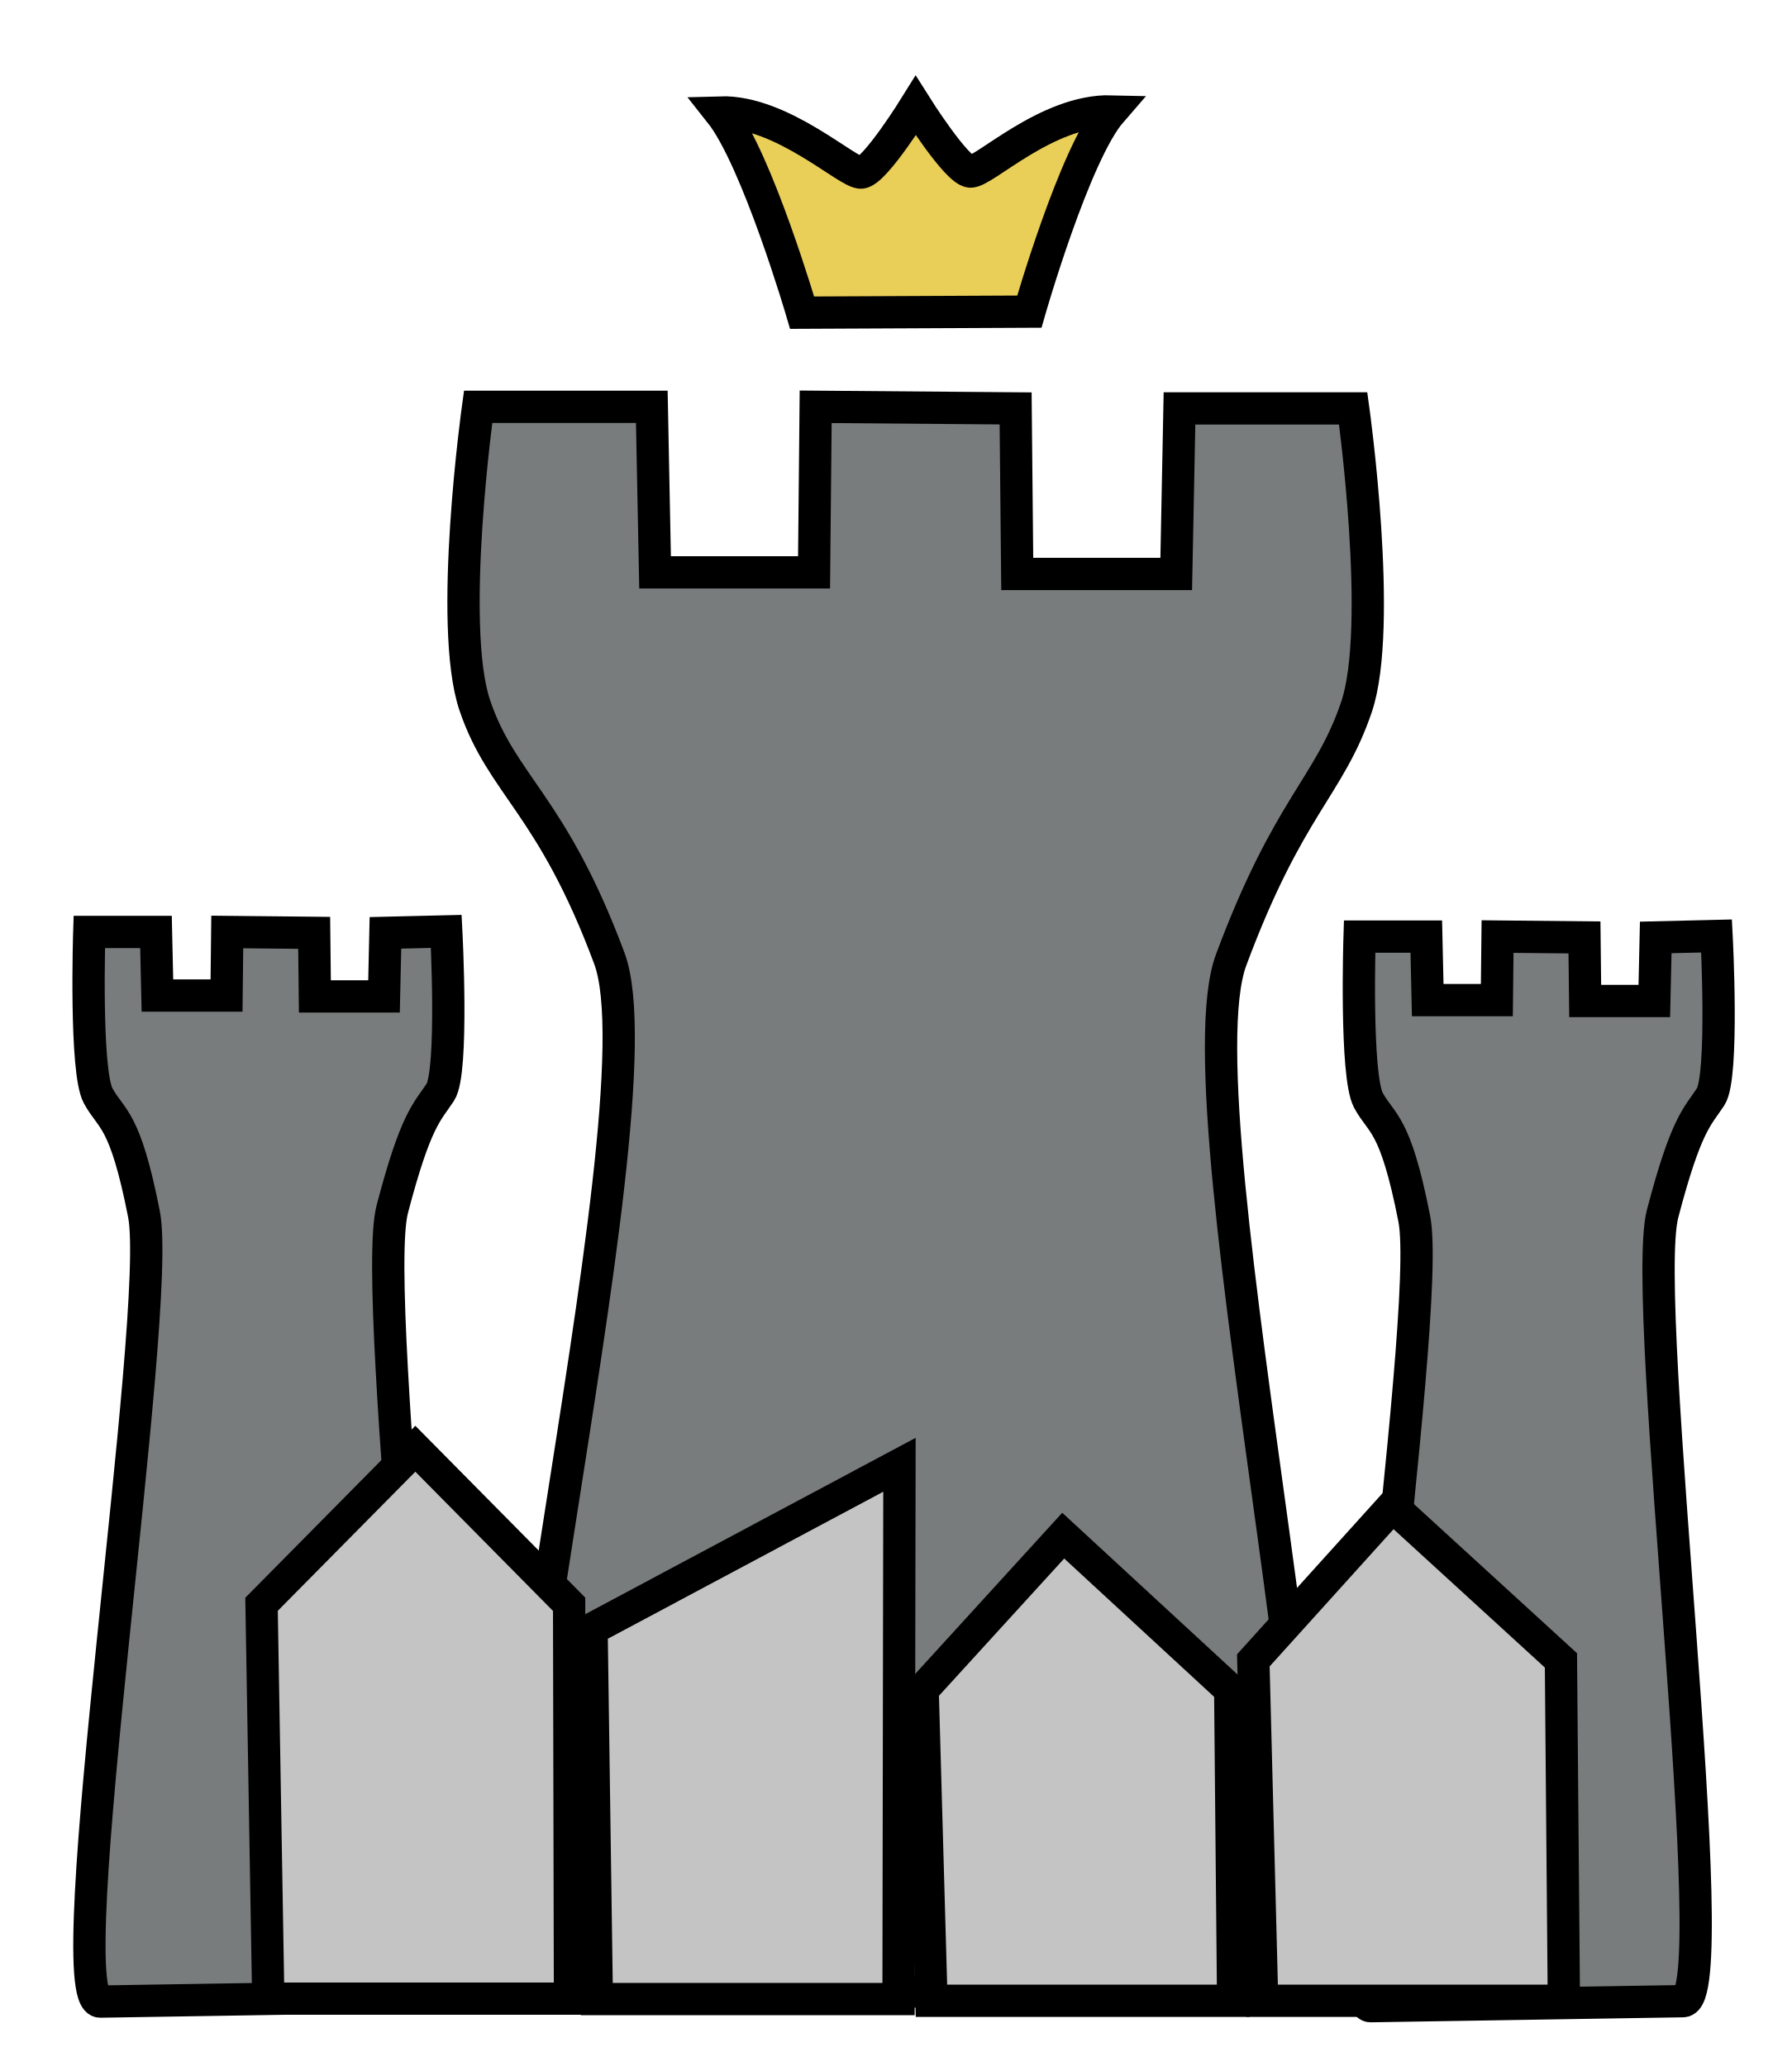
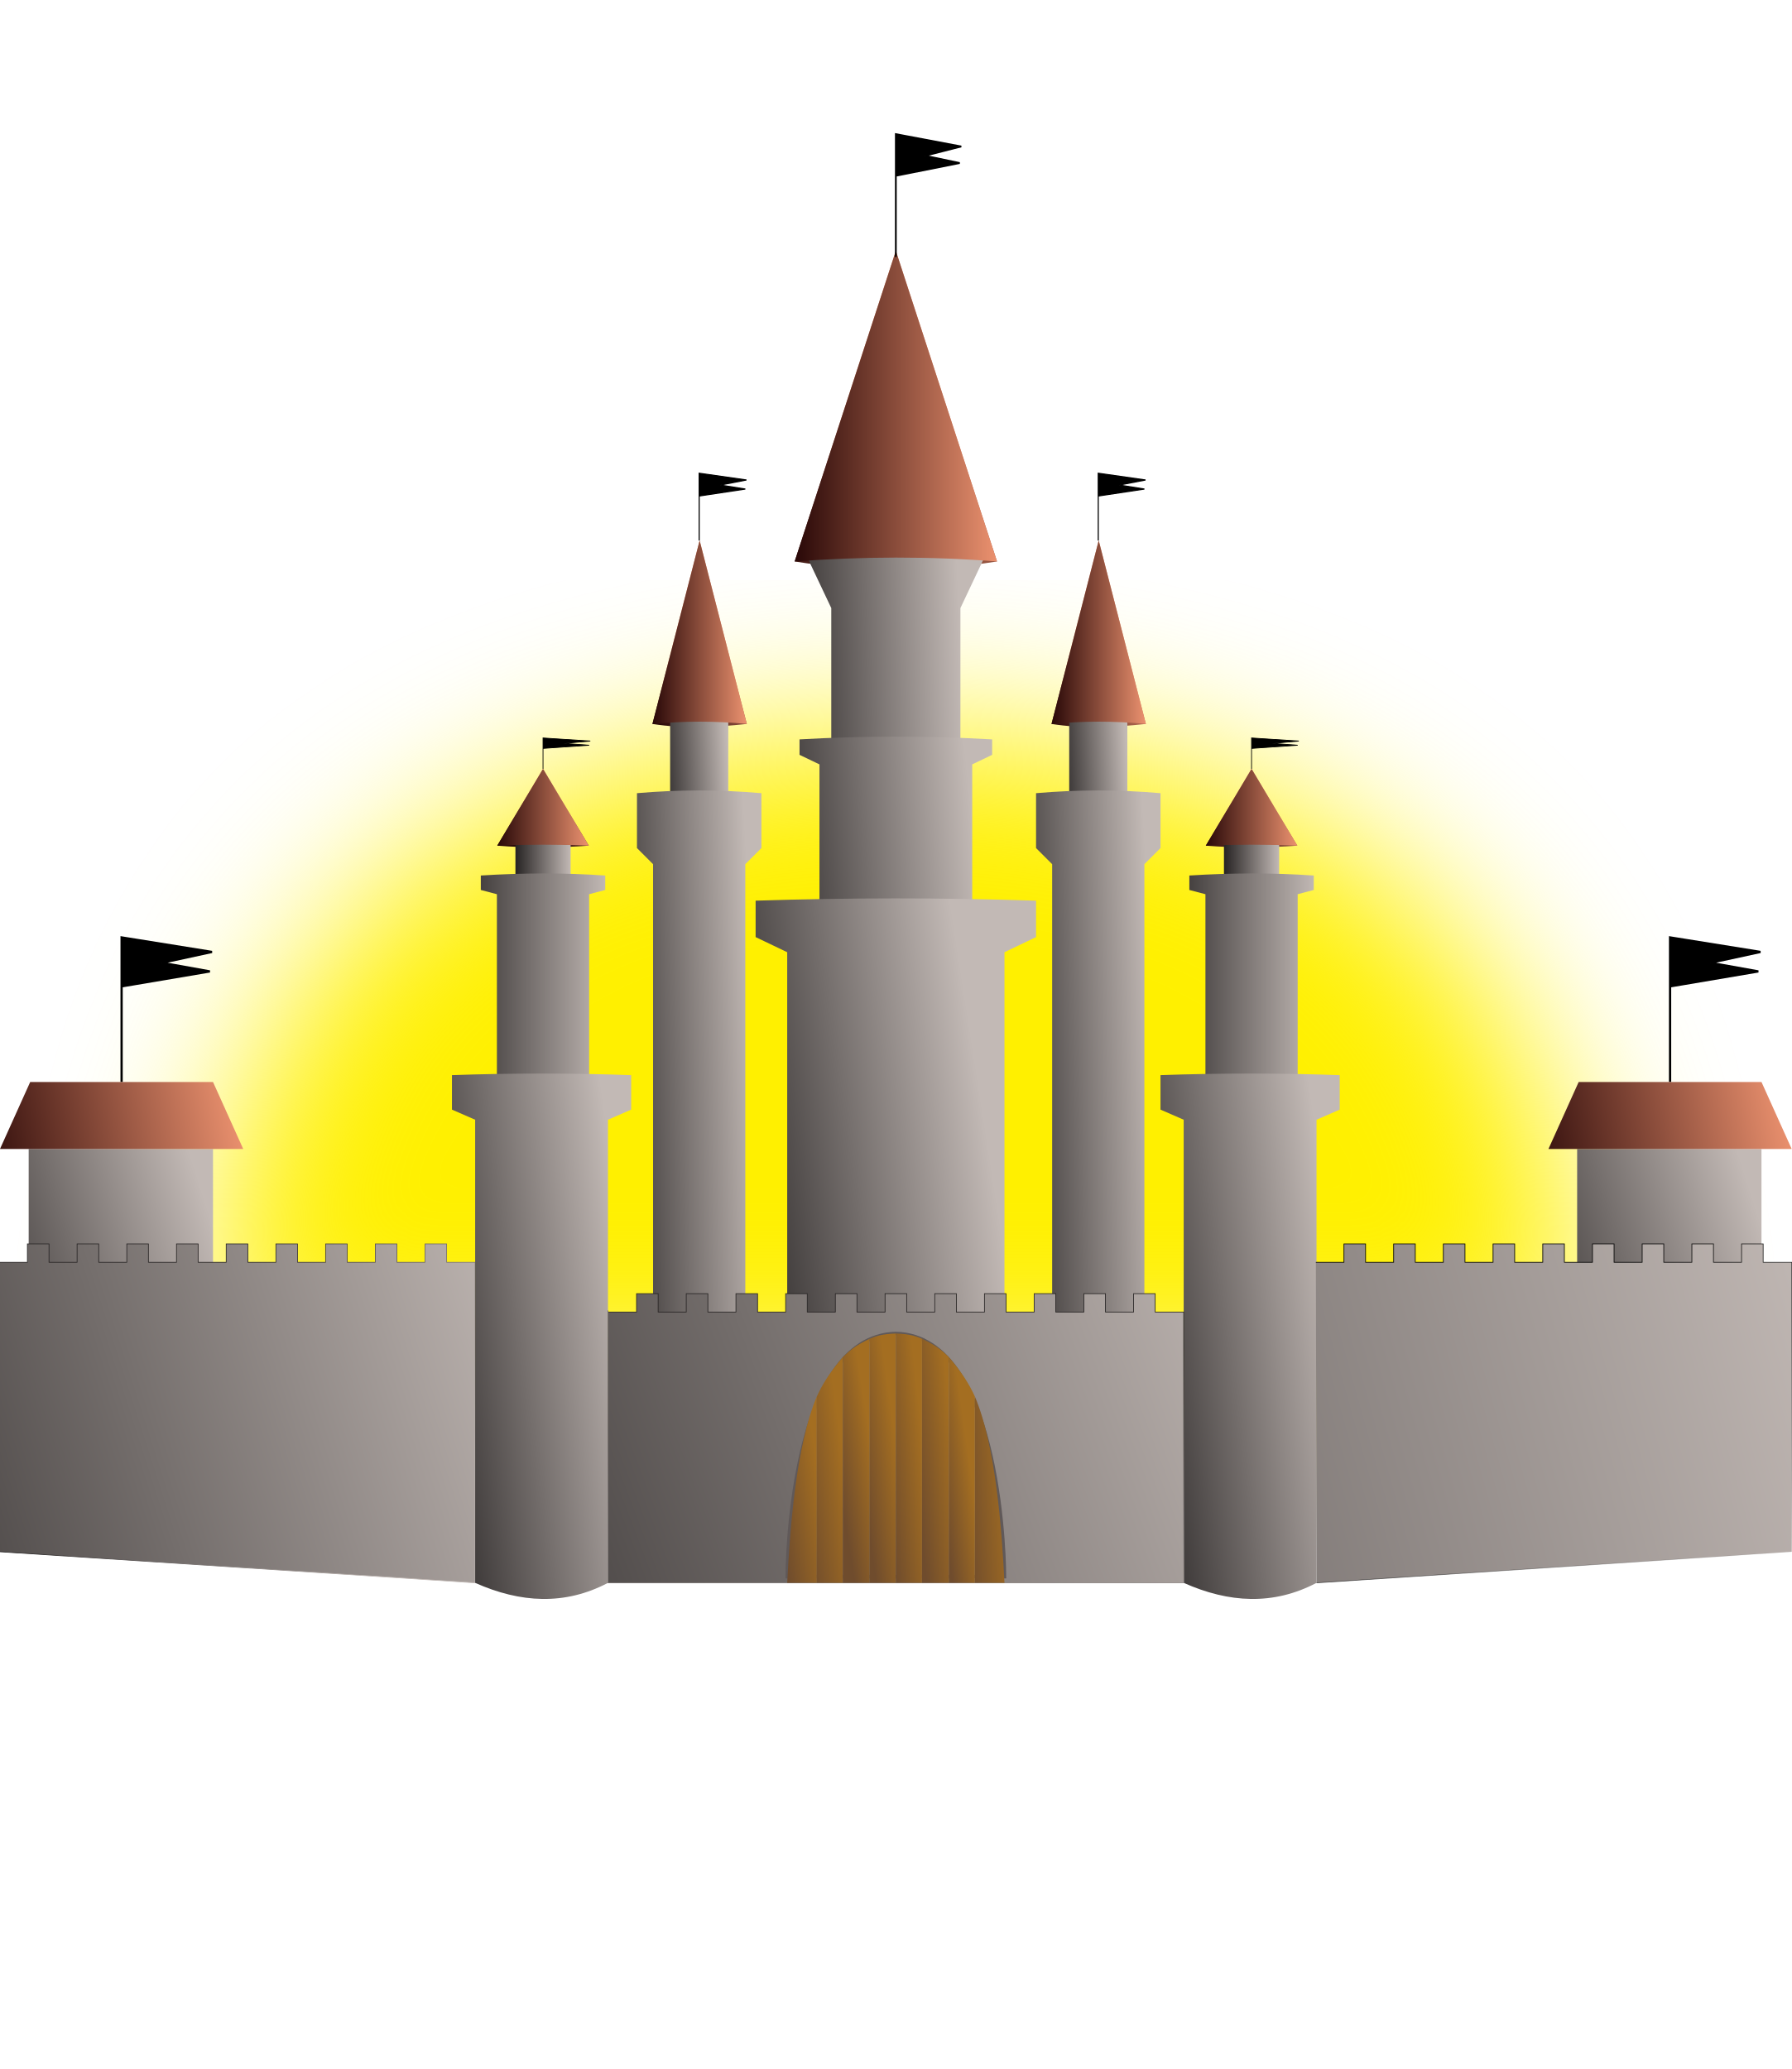
- <svg xmlns="http://www.w3.org/2000/svg" version="1.1" width="55.5" height="64" id="svg2985">
-   <defs id="defs2987" />
-   <g id="layer1" transform="translate(-3.79661,-0.5423729)">
-     <path d="m 55.92,62.534 c 1.379,0.006 -1.359,-21.616 -0.63,-24.396 0.728,-2.78 1.075,-2.994 1.487,-3.619 0.413,-0.625 0.184,-4.982 0.184,-4.982 l -1.884,0.045 -0.044,1.969 -2.141,0 -0.022,-1.969 -2.692,-0.027 -0.022,1.969 -2.141,0 -0.044,-1.969 -2.066,0 c 0,0 -0.138,4.311 0.274,5.073 0.413,0.762 0.828,0.657 1.419,3.665 0.592,3.007 -2.73,24.402 -1.351,24.396 z" id="path2999-5-3" style="fill:#797c7c;fill-opacity:1;stroke:#000000;stroke-width:1;stroke-linecap:butt;stroke-linejoin:miter;stroke-miterlimit:4;stroke-opacity:1;stroke-dasharray:none" />
-     <path d="m 16.577,62.392 c 1.379,0.006 -1.359,-21.616 -0.63,-24.396 0.728,-2.78 1.075,-2.994 1.487,-3.619 0.413,-0.625 0.184,-4.982 0.184,-4.982 l -1.884,0.045 -0.044,1.969 -2.141,0 -0.022,-1.969 -2.692,-0.027 -0.022,1.969 -2.141,0 -0.044,-1.969 -2.066,0 c 0,0 -0.138,4.311 0.274,5.073 0.413,0.762 0.828,0.657 1.419,3.665 0.592,3.007 -2.73,24.402 -1.351,24.396 z" id="path2999-5" style="fill:#797c7c;fill-opacity:1;stroke:#000000;stroke-width:1;stroke-linecap:butt;stroke-linejoin:miter;stroke-miterlimit:4;stroke-opacity:1;stroke-dasharray:none" />
-     <path d="m 43.503,62.26 c 3.172,0.011 -3.356,-27.202 -1.576,-31.983 1.78,-4.782 3.036,-5.342 3.881,-7.831 0.845,-2.489 -0.101,-9.252 -0.101,-9.252 l -5.38,0 -0.101,5.129 -4.924,0 -0.05,-5.129 -6.193,-0.05 -0.05,5.129 -4.924,0 -0.101,-5.129 -5.38,0 c 0,0 -0.945,6.763 -0.101,9.252 0.845,2.489 2.385,3.05 4.165,7.831 1.78,4.782 -5.316,31.994 -2.145,31.983 z" id="path2999" style="fill:#797c7c;fill-opacity:1;stroke:#000000;stroke-width:1;stroke-linecap:butt;stroke-linejoin:miter;stroke-miterlimit:4;stroke-opacity:1;stroke-dasharray:none" />
-     <path d="m 42.887,62.522 -0.273,-10.545 4.309,-4.773 5.218,4.773 0.091,10.545 z" id="path3020" style="fill:#c4c4c4;fill-opacity:1;stroke:#000000;stroke-width:1px;stroke-linecap:butt;stroke-linejoin:miter;stroke-opacity:1" />
-     <path d="m 12.105,62.456 -0.208,-12.217 4.763,-4.818 4.763,4.818 0.027,12.217 z" id="path3020-3" style="fill:#c4c4c4;fill-opacity:1;stroke:#000000;stroke-width:1px;stroke-linecap:butt;stroke-linejoin:miter;stroke-opacity:1" />
-     <path d="m 32.645,62.522 -0.273,-9.636 4.354,-4.773 5.172,4.773 0.091,9.636 z" id="path3020-6" style="fill:#c4c4c4;fill-opacity:1;stroke:#000000;stroke-width:1px;stroke-linecap:butt;stroke-linejoin:miter;stroke-opacity:1" />
-     <path d="m 22.281,62.469 -0.163,-11.46 9.536,-5.091 -0.009,5.091 -0.019,11.46 z" id="path3020-7" style="fill:#c4c4c4;fill-opacity:1;stroke:#000000;stroke-width:1px;stroke-linecap:butt;stroke-linejoin:miter;stroke-opacity:1" />
-     <path d="m 35.677,10.196 c 0,0 1.399,-4.892 2.539,-6.203 -1.996,-0.051 -3.964,1.905 -4.371,1.864 -0.429,-0.043 -1.687,-2.041 -1.687,-2.041 0,0 -1.258,2.03 -1.687,2.073 -0.407,0.041 -2.448,-1.922 -4.371,-1.864 1.149,1.447 2.539,6.203 2.539,6.203 z" id="path3900" style="fill:#e9ce57;fill-opacity:1;stroke:#000000;stroke-width:1px;stroke-linecap:butt;stroke-linejoin:miter;stroke-opacity:1" />
+ <svg xmlns="http://www.w3.org/2000/svg" xmlns:xlink="http://www.w3.org/1999/xlink" width="143.933mm" height="166.229mm" viewBox="0 0 510 589" id="svg2" version="1.1">
+   <defs id="defs4">
+     <linearGradient id="linearGradient4622">
+       <stop style="stop-color:#000000;stop-opacity:1;" offset="0" id="stop4624" />
+       <stop style="stop-color:#000000;stop-opacity:0;" offset="1" id="stop4626" />
+     </linearGradient>
+     <linearGradient id="linearGradient4359">
+       <stop style="stop-color:#262323;stop-opacity:1" offset="0" id="stop4361" />
+       <stop style="stop-color:#c2b9b5;stop-opacity:1" offset="1" id="stop4363" />
+     </linearGradient>
+     <linearGradient id="linearGradient4333">
+       <stop style="stop-color:#260606;stop-opacity:1" offset="0" id="stop4335" />
+       <stop style="stop-color:#ee9370;stop-opacity:1" offset="1" id="stop4337" />
+     </linearGradient>
+     <linearGradient xlink:href="#linearGradient4333" id="linearGradient4339" x1="230.462" y1="114.913" x2="279.524" y2="114.913" gradientUnits="userSpaceOnUse" gradientTransform="matrix(1.206086,0,0,1,-52.5503,-2e-6)" />
+     <linearGradient xlink:href="#linearGradient4359" id="linearGradient4347" x1="226.58" y1="193.632" x2="270.732" y2="191.797" gradientUnits="userSpaceOnUse" gradientTransform="matrix(1.206086,0,0,1,-52.5503,-2e-6)" />
+     <linearGradient xlink:href="#linearGradient4359" id="linearGradient4349" x1="221.9" y1="243.262" x2="273.518" y2="238.774" gradientUnits="userSpaceOnUse" gradientTransform="matrix(1.206086,0,0,1,-52.5503,-2e-6)" />
+     <linearGradient xlink:href="#linearGradient4359" id="linearGradient4351" x1="216.318" y1="364.686" x2="280.681" y2="356.412" gradientUnits="userSpaceOnUse" gradientTransform="matrix(1.206086,0,0,1,-52.5503,-2e-6)" />
+     <linearGradient xlink:href="#linearGradient4359" id="linearGradient4443" x1="276.264" y1="336.221" x2="322.398" y2="333.776" gradientUnits="userSpaceOnUse" gradientTransform="translate(8.427043,-3.489868e-6)" />
+     <linearGradient xlink:href="#linearGradient4359" id="linearGradient4451" x1="292.245" y1="217.047" x2="312.462" y2="215.824" gradientUnits="userSpaceOnUse" gradientTransform="translate(8.427043,-3.489868e-6)" />
+     <linearGradient xlink:href="#linearGradient4359" id="linearGradient4551" x1="295.913" y1="215.824" x2="312.462" y2="215.824" gradientUnits="userSpaceOnUse" gradientTransform="translate(1.771653,0)" />
+     <linearGradient xlink:href="#linearGradient4359" id="linearGradient4443-4" x1="275.788" y1="336.695" x2="322.398" y2="333.776" gradientUnits="userSpaceOnUse" gradientTransform="matrix(1.440151,0,0,0.6283158,-82.24521,164.1915)" />
+     <linearGradient xlink:href="#linearGradient4359" id="linearGradient4443-44" x1="277.418" y1="333.776" x2="322.398" y2="333.776" gradientUnits="userSpaceOnUse" gradientTransform="matrix(1,0,0,0.2631317,52.05707,189.8275)" />
+     <linearGradient xlink:href="#linearGradient4359" id="linearGradient4451-9" x1="295.913" y1="215.824" x2="312.462" y2="215.824" gradientUnits="userSpaceOnUse" gradientTransform="matrix(0.949313,0,0,0.4262347,67.47542,152.9986)" />
+     <linearGradient xlink:href="#linearGradient4359" id="linearGradient4768" x1="285.977" y1="333.776" x2="322.398" y2="333.776" gradientUnits="userSpaceOnUse" gradientTransform="matrix(1,0,0,0.2631317,47.47363,189.8275)" />
+     <linearGradient xlink:href="#linearGradient4359" id="linearGradient4770" x1="295.913" y1="215.824" x2="312.462" y2="215.824" gradientUnits="userSpaceOnUse" gradientTransform="matrix(0.949313,0,0,0.4123372,62.89198,156.1367)" />
+     <linearGradient gradientTransform="translate(0,-2.4907713e-6)" xlink:href="#linearGradient4359" id="linearGradient4941" x1="90.99" y1="469.183" x2="362.214" y2="365.99" gradientUnits="userSpaceOnUse" />
+     <linearGradient gradientTransform="translate(0,-2.4907713e-6)" xlink:href="#linearGradient4992" id="linearGradient5020" x1="220.055" y1="421.767" x2="233" y2="419.804" gradientUnits="userSpaceOnUse" />
+     <linearGradient id="linearGradient4992">
+       <stop id="stop4994" offset="0" style="stop-color:#6f4c2d;stop-opacity:1" />
+       <stop id="stop4996" offset="1" style="stop-color:#a46e21;stop-opacity:1" />
+     </linearGradient>
+     <linearGradient gradientTransform="translate(0,-2.4907713e-6)" xlink:href="#linearGradient4992" id="linearGradient5012" x1="225.957" y1="415.999" x2="239.915" y2="414.036" gradientUnits="userSpaceOnUse" />
+     <linearGradient gradientTransform="translate(0,-2.4907713e-6)" xlink:href="#linearGradient4992" id="linearGradient5004" x1="237.234" y1="413.033" x2="248.049" y2="411.288" gradientUnits="userSpaceOnUse" />
+     <linearGradient gradientTransform="translate(0,-2.4907713e-6)" xlink:href="#linearGradient4992" id="linearGradient4990" x1="244.059" y1="412.211" x2="254.993" y2="410.685" gradientUnits="userSpaceOnUse" />
+     <linearGradient gradientTransform="matrix(-1,0,0,1,509.9853,-2.4907713e-6)" xlink:href="#linearGradient4992" id="linearGradient5020-7" x1="236.413" y1="420.241" x2="222.749" y2="419.15" gradientUnits="userSpaceOnUse" />
+     <linearGradient gradientTransform="matrix(-1,0,0,1,509.9853,-2.4907713e-6)" xlink:href="#linearGradient4992" id="linearGradient5012-9" x1="242.751" y1="422.324" x2="233.372" y2="421.015" gradientUnits="userSpaceOnUse" />
+     <linearGradient gradientTransform="matrix(-1,0,0,1,509.9853,-2.4907713e-6)" xlink:href="#linearGradient4992" id="linearGradient5004-5" x1="251.193" y1="405.181" x2="239.325" y2="403.872" gradientUnits="userSpaceOnUse" />
+     <linearGradient gradientTransform="matrix(-1,0,0,1,509.9853,-2.4907713e-6)" xlink:href="#linearGradient4992" id="linearGradient4990-2" x1="259.137" y1="411.557" x2="247.331" y2="410.28" gradientUnits="userSpaceOnUse" />
+     <linearGradient xlink:href="#linearGradient4359" id="linearGradient5251-1" x1="374.736" y1="400.415" x2="451.759" y2="375.813" gradientUnits="userSpaceOnUse" gradientTransform="translate(-382.523,-2.4907713e-6)" />
+     <linearGradient xlink:href="#linearGradient4333" id="linearGradient5243-2" x1="374.736" y1="333.549" x2="451.759" y2="317.557" gradientUnits="userSpaceOnUse" gradientTransform="translate(-382.523,-2.4907713e-6)" />
+     <linearGradient gradientTransform="translate(-201.6775,-1.2490771e-5)" xlink:href="#linearGradient4359" id="linearGradient4941-8" x1="130.731" y1="458.283" x2="360.913" y2="384.411" gradientUnits="userSpaceOnUse" />
+     <linearGradient gradientTransform="translate(-201.6775,-1.2490771e-5)" xlink:href="#linearGradient4359" id="linearGradient4949-1" x1="294.314" y1="331.268" x2="360.913" y2="384.411" gradientUnits="userSpaceOnUse" />
+     <linearGradient xlink:href="#linearGradient4359" id="linearGradient5251" x1="374.736" y1="400.415" x2="451.759" y2="375.813" gradientUnits="userSpaceOnUse" gradientTransform="translate(58.23401,-2.4907713e-6)" />
+     <linearGradient xlink:href="#linearGradient4333" id="linearGradient5243" x1="374.736" y1="333.549" x2="451.759" y2="317.557" gradientUnits="userSpaceOnUse" gradientTransform="translate(58.23401,-2.4907713e-6)" />
+     <linearGradient gradientTransform="translate(173.0657,-1.2490771e-5)" xlink:href="#linearGradient4359" id="linearGradient4941-8-1" x1="-52.028" y1="499.663" x2="354.879" y2="386.135" gradientUnits="userSpaceOnUse" />
+     <linearGradient xlink:href="#linearGradient4333" id="linearGradient4339-5" x1="230.462" y1="114.913" x2="279.524" y2="114.913" gradientUnits="userSpaceOnUse" gradientTransform="matrix(0.562427,0,0,0.5905707,169.3203,111.6998)" />
+     <linearGradient xlink:href="#linearGradient4333" id="linearGradient4339-4" x1="230.462" y1="114.913" x2="279.524" y2="114.913" gradientUnits="userSpaceOnUse" gradientTransform="matrix(0.5456395,0,0,0.2472744,217.1107,201.2178)" />
+     <linearGradient xlink:href="#linearGradient4333" id="linearGradient4339-5-9" x1="237.199" y1="165.814" x2="258.525" y2="133.523" gradientUnits="userSpaceOnUse" gradientTransform="matrix(0.562427,0,0,0.5905707,169.3203,111.6998)" />
+     <linearGradient xlink:href="#linearGradient4333" id="linearGradient4339-9" x1="236.776" y1="173.629" x2="269.223" y2="124.106" gradientUnits="userSpaceOnUse" gradientTransform="matrix(1.206086,0,0,1,-52.5503,-2e-6)" />
+     <linearGradient xlink:href="#linearGradient4333" id="linearGradient4339-4-6" x1="240.596" y1="171.581" x2="271.939" y2="123.393" gradientUnits="userSpaceOnUse" gradientTransform="matrix(0.5456395,0,0,0.2472744,217.1107,201.2178)" />
+     <linearGradient xlink:href="#linearGradient4333" id="linearGradient4339-5-2" x1="230.462" y1="114.913" x2="279.524" y2="114.913" gradientUnits="userSpaceOnUse" gradientTransform="matrix(0.562427,0,0,0.5905707,55.72655,111.6998)" />
+     <linearGradient xlink:href="#linearGradient4359" id="linearGradient4443-9" x1="276.264" y1="336.221" x2="322.398" y2="333.776" gradientUnits="userSpaceOnUse" gradientTransform="translate(-105.1667,-9.9999997e-7)" />
+     <linearGradient xlink:href="#linearGradient4359" id="linearGradient4451-8" x1="292.245" y1="217.047" x2="312.462" y2="215.824" gradientUnits="userSpaceOnUse" gradientTransform="translate(-105.1667,-9.9999997e-7)" />
+     <linearGradient xlink:href="#linearGradient4333" id="linearGradient4339-5-9-5" x1="242.448" y1="164.497" x2="256.312" y2="130.888" gradientUnits="userSpaceOnUse" gradientTransform="matrix(0.562427,0,0,0.5905707,55.72655,111.6998)" />
+     <linearGradient xlink:href="#linearGradient4333" id="linearGradient4339-4-2" x1="230.462" y1="114.913" x2="279.524" y2="114.913" gradientUnits="userSpaceOnUse" gradientTransform="matrix(0.5456395,0,0,0.2472744,15.43322,201.2178)" />
+     <linearGradient xlink:href="#linearGradient4359" id="linearGradient4443-4-0" x1="275.788" y1="336.695" x2="322.398" y2="333.776" gradientUnits="userSpaceOnUse" gradientTransform="matrix(1.440151,0,0,0.6283158,-283.9227,164.1915)" />
+     <linearGradient xlink:href="#linearGradient4359" id="linearGradient4443-44-8" x1="277.418" y1="333.776" x2="322.398" y2="333.776" gradientUnits="userSpaceOnUse" gradientTransform="matrix(1,0,0,0.2631317,-149.6205,189.8275)" />
+     <linearGradient xlink:href="#linearGradient4359" id="linearGradient4451-9-8" x1="295.913" y1="215.824" x2="312.462" y2="215.824" gradientUnits="userSpaceOnUse" gradientTransform="matrix(0.949313,0,0,0.4262347,-134.2021,152.9986)" />
+     <linearGradient xlink:href="#linearGradient4333" id="linearGradient4339-4-6-6" x1="254.848" y1="160.869" x2="279.524" y2="114.913" gradientUnits="userSpaceOnUse" gradientTransform="matrix(0.5456395,0,0,0.2472744,15.43322,201.2178)" />
+     <linearGradient xlink:href="#linearGradient4359" id="linearGradient4620" x1="299.488" y1="388.816" x2="312.232" y2="483.411" gradientUnits="userSpaceOnUse" />
+     <linearGradient xlink:href="#linearGradient4622" id="linearGradient4628" x1="419.792" y1="382.182" x2="466.583" y2="467.166" gradientUnits="userSpaceOnUse" />
+     <filter style="color-interpolation-filters:sRGB" id="filter4469" x="-0.144" width="1.287" y="-0.241" height="1.483">
+       <feGaussianBlur stdDeviation="23.339" id="feGaussianBlur4471" />
+     </filter>
+   </defs>
+   <g id="layer1" transform="translate(-85.00733,-240.8622)" style="display:none">
+     <path style="fill:none;fill-opacity:1;stroke:#000000;stroke-width:8.15;stroke-linecap:round;stroke-linejoin:miter;stroke-miterlimit:4;stroke-dasharray:none;stroke-opacity:1" id="path4136" d="m 1243.499,1057.008 -903.517,521.646 -903.517,-521.646 0,-1043.292 903.517,-521.646 903.517,521.646 z" transform="matrix(0.2822303,0,0,0.2822795,244.0469,384.2404)" />
+   </g>
+   <g id="layer2" style="display:inline">
+     <path style="fill:#fff000;fill-opacity:1;fill-rule:evenodd;stroke:none;stroke-width:1px;stroke-linecap:butt;stroke-linejoin:miter;stroke-opacity:1;filter:url(#filter4469)" d="m 60.631,393.915 c 0,0 -26.017,-184.316 194.362,-184.316 220.378,0 193.928,184.316 193.928,184.316 z" id="path4459" />
+     <path style="display:inline;fill:url(#linearGradient4339-4-6);fill-opacity:1;fill-rule:evenodd;stroke:none;stroke-width:1px;stroke-linecap:butt;stroke-linejoin:miter;stroke-opacity:1" d="m 369.274,240.74 c -8.686,0.646 -17.372,0.69 -26.058,0 l 13.029,-21.865 z" id="path4214-0-1-6" />
+     <path style="display:inline;fill:url(#linearGradient4339-9);fill-opacity:1;fill-rule:evenodd;stroke:none;stroke-width:1px;stroke-linecap:butt;stroke-linejoin:miter;stroke-opacity:1" d="m 283.792,159.833 c -19.619,3.137 -38.803,3.012 -57.598,0 l 28.799,-88.422 z" id="path4214-0-5" />
+     <path style="fill:url(#linearGradient4347);fill-opacity:1;fill-rule:evenodd;stroke:none;stroke-width:1px;stroke-linecap:butt;stroke-linejoin:miter;stroke-opacity:1" d="m 229.502,158.062 7.111,15.045 0,37.381 36.76,0 0,-37.381 7.111,-15.045 c -16.994,-0.672 -33.988,-0.669 -50.982,0 z" id="path4210" />
+     <path style="fill:url(#linearGradient4339);fill-opacity:1;fill-rule:evenodd;stroke:none;stroke-width:1px;stroke-linecap:butt;stroke-linejoin:miter;stroke-opacity:1" d="m 283.792,159.833 c -19.199,-1.495 -38.399,-1.431 -57.598,0 l 28.799,-88.422 z" id="path4214-0" />
+     <path style="fill:url(#linearGradient4349);fill-opacity:1;fill-rule:evenodd;stroke:none;stroke-width:1px;stroke-linecap:butt;stroke-linejoin:miter;stroke-opacity:1" d="m 227.578,210.488 0,4.398 5.674,2.717 0,38.798 43.48,0 0,-38.798 5.674,-2.717 0,-4.398 c -18.698,-1.055 -36.96,-1.02 -54.828,0 z" id="path4202" />
+     <path style="fill:url(#linearGradient4351);fill-opacity:1;fill-rule:evenodd;stroke:none;stroke-width:0.1;stroke-linecap:butt;stroke-linejoin:miter;stroke-miterlimit:4;stroke-dasharray:none;stroke-opacity:1" d="m 215.08,256.402 0,10.368 8.99,4.305 0,170.676 30.922,0 30.922,0 0,-170.676 8.99,-4.305 0,-10.368 c -26.894,-0.879 -53.493,-0.845 -79.824,0 z" id="path4190" />
+     <path style="fill:#000000;fill-opacity:1;fill-rule:evenodd;stroke:#000000;stroke-width:0.5;stroke-linecap:butt;stroke-linejoin:miter;stroke-miterlimit:4;stroke-dasharray:none;stroke-opacity:1" d="m 254.993,73.182 0,-34.996 18.612,3.511 -10.312,2.633 9.873,2.084 -18.173,3.62" id="path4307" />
+     <path style="fill:#000000;fill-opacity:1;fill-rule:evenodd;stroke:#000000;stroke-width:0.314;stroke-linecap:butt;stroke-linejoin:miter;stroke-miterlimit:4;stroke-dasharray:none;stroke-opacity:1" d="m 312.606,153.873 0,-19.154 13.453,1.921 -7.454,1.441 7.137,1.141 -13.136,1.981" id="path4307-8" />
+     <path style="display:inline;fill:url(#linearGradient4339-5-9);fill-opacity:1;fill-rule:evenodd;stroke:none;stroke-width:1px;stroke-linecap:butt;stroke-linejoin:miter;stroke-opacity:1" d="m 326.165,206.093 c -8.953,0.957 -17.906,1.402 -26.859,0 l 13.43,-52.22 z" id="path4214-0-4-0" />
+     <path style="fill:url(#linearGradient4451);fill-opacity:1;fill-rule:evenodd;stroke:none;stroke-width:1px;stroke-linecap:butt;stroke-linejoin:miter;stroke-opacity:1" d="m 320.889,225.801 0,-21.726 c -5.516,0 -11.033,0 -16.549,0 l 0,21.726 z" id="path4412-5" />
+     <path style="fill:url(#linearGradient4443);fill-opacity:1;fill-rule:evenodd;stroke:none;stroke-width:1px;stroke-linecap:butt;stroke-linejoin:miter;stroke-opacity:1" d="m 325.742,441.75 0,-195.739 4.583,-4.583 0,-15.626 c -12.032,-1.049 -23.831,-1.011 -35.421,0 l 0,15.626 4.583,4.583 0,195.739 13.127,0 z" id="path4387-1" />
+     <path style="fill:#000000;fill-opacity:1;fill-rule:evenodd;stroke:#000000;stroke-width:0.213;stroke-linecap:butt;stroke-linejoin:miter;stroke-miterlimit:4;stroke-dasharray:none;stroke-opacity:1" d="m 356.245,218.876 0,-8.795 13.453,0.882 -7.454,0.662 7.137,0.524 -13.136,0.91" id="path4307-8-8" />
+     <path style="fill:url(#linearGradient4451-9);fill-opacity:1;fill-rule:evenodd;stroke:none;stroke-width:1px;stroke-linecap:butt;stroke-linejoin:miter;stroke-opacity:1" d="m 364.1,249.243 0,-8.677 c -5.336,-0.585 -10.581,-0.634 -15.711,0 l 0,8.677 z" id="path4412-5-9" />
+     <path style="fill:url(#linearGradient4443-44);fill-opacity:1;fill-rule:evenodd;stroke:none;stroke-width:1px;stroke-linecap:butt;stroke-linejoin:miter;stroke-opacity:1" d="m 369.372,306.066 0,-51.505 4.583,-1.206 0,-4.112 c -11.807,-0.813 -23.614,-0.752 -35.421,0 l 0,4.112 4.583,1.206 0,51.505 13.127,0 z" id="path4387-1-2" />
+     <path style="fill:url(#linearGradient4443-4);fill-opacity:1;fill-rule:evenodd;stroke:none;stroke-width:1px;stroke-linecap:butt;stroke-linejoin:miter;stroke-opacity:1" d="m 374.736,450.608 0,-131.844 6.601,-2.88 0,-9.818 c -16.93,-0.592 -33.934,-0.592 -51.011,0 l 0,9.818 6.601,2.88 0,131.844 c 12.876,5.737 25.515,6.468 37.81,0 z" id="path4387-1-1" />
+     <path style="fill:#000000;fill-opacity:1;fill-rule:evenodd;stroke:#000000;stroke-width:0.637;stroke-linecap:butt;stroke-linejoin:miter;stroke-miterlimit:4;stroke-dasharray:none;stroke-opacity:1" d="m 475.371,308.018 0,-41.151 25.721,4.128 -14.251,3.096 13.645,2.451 -25.115,4.257" id="path4307-8-8-7" />
+     <path style="fill:#000000;fill-opacity:1;fill-rule:evenodd;stroke:#000000;stroke-width:0.637;stroke-linecap:butt;stroke-linejoin:miter;stroke-miterlimit:4;stroke-dasharray:none;stroke-opacity:1" d="m 34.614,308.018 0,-41.151 25.721,4.128 -14.251,3.096 13.645,2.451 -25.115,4.257" id="path4307-8-8-7-1" />
+     <g id="g4511">
+       <path id="path4307-8-25" d="m 199.012,153.873 0,-19.154 13.453,1.921 -7.454,1.441 7.137,1.141 -13.136,1.981" style="display:inline;fill:#000000;fill-opacity:1;fill-rule:evenodd;stroke:#000000;stroke-width:0.314;stroke-linecap:butt;stroke-linejoin:miter;stroke-miterlimit:4;stroke-dasharray:none;stroke-opacity:1" />
+       <path id="path4214-0-4-0-4" d="m 212.571,206.093 c -8.953,0.957 -17.906,1.402 -26.859,0 l 13.43,-52.22 z" style="display:inline;fill:url(#linearGradient4339-5-9-5);fill-opacity:1;fill-rule:evenodd;stroke:none;stroke-width:1px;stroke-linecap:butt;stroke-linejoin:miter;stroke-opacity:1" />
+       <path id="path4412-5-2" d="m 207.296,225.801 0,-21.726 c -5.516,0 -11.033,0 -16.549,0 l 0,21.726 z" style="display:inline;fill:url(#linearGradient4451-8);fill-opacity:1;fill-rule:evenodd;stroke:none;stroke-width:1px;stroke-linecap:butt;stroke-linejoin:miter;stroke-opacity:1" />
+       <path id="path4387-1-9" d="m 212.148,441.75 0,-195.739 4.583,-4.583 0,-15.626 c -12.032,-1.049 -23.831,-1.011 -35.421,0 l 0,15.626 4.583,4.583 0,195.739 13.127,0 z" style="display:inline;fill:url(#linearGradient4443-9);fill-opacity:1;fill-rule:evenodd;stroke:none;stroke-width:1px;stroke-linecap:butt;stroke-linejoin:miter;stroke-opacity:1" />
+       <path id="path4214-0-4-9" d="m 212.571,206.093 c -8.953,-0.883 -17.906,-0.845 -26.859,0 l 13.43,-52.22 z" style="display:inline;fill:url(#linearGradient4339-5-2);fill-opacity:1;fill-rule:evenodd;stroke:none;stroke-width:1px;stroke-linecap:butt;stroke-linejoin:miter;stroke-opacity:1" />
+     </g>
+     <path style="display:inline;fill:url(#linearGradient4941);fill-opacity:1;fill-rule:evenodd;stroke:url(#linearGradient4620);stroke-width:0.2;stroke-linecap:butt;stroke-linejoin:miter;stroke-miterlimit:4;stroke-dasharray:none;stroke-opacity:1" d="m 173.19,373.509 7.996,0 0,-5.228 6.151,0 0,5.228 7.996,0 0,-5.228 6.151,0 0,5.228 7.996,0 0,-5.228 6.151,0 0,5.228 7.996,0 0,-5.228 6.151,0 0,5.228 7.996,0 0,-5.228 6.151,0 0,5.228 7.996,0 0,-5.228 6.151,0 0,5.228 7.996,0 0,-5.228 6.151,0 0,5.228 7.996,0 0,-5.228 6.151,0 0,5.228 7.996,0 0,-5.228 6.151,0 0,5.228 7.996,0 0,-5.228 6.151,0 0,5.228 7.996,0 0,-5.228 6.151,0 0,5.228 8.127,0 0,77.099 -163.868,0 0,-77.532" id="path4794-50" />
+     <path style="display:inline;fill:none;fill-rule:evenodd;stroke:#605959;stroke-width:1px;stroke-linecap:butt;stroke-linejoin:miter;stroke-opacity:1" d="m 285.915,448.837 c 0,0 0,-68.555 -30.922,-69.217 l 0,0 c -30.922,0.663 -30.922,69.217 -30.922,69.217 l 0,0 61.844,0 z" id="path4951-2" />
+     <path style="display:inline;fill:url(#linearGradient5020);fill-opacity:1;fill-rule:evenodd;stroke:none;stroke-width:1px;stroke-linecap:butt;stroke-linejoin:miter;stroke-opacity:1" d="m 224.07,450.608 c 0.77,-15.185 2.476,-39.021 8.43,-53.054 l 0,53.054 z" id="path4976" />
+     <path style="display:inline;fill:url(#linearGradient5012);fill-opacity:1;fill-rule:evenodd;stroke:none;stroke-width:1px;stroke-linecap:butt;stroke-linejoin:miter;stroke-opacity:1" d="m 232.5,397.554 c 1.462,-3.239 3.635,-6.834 7.416,-11.232 l 0,64.286 -7.416,0 z" id="path4978" />
+     <path style="display:inline;fill:url(#linearGradient5004);fill-opacity:1;fill-rule:evenodd;stroke:none;stroke-width:1px;stroke-linecap:butt;stroke-linejoin:miter;stroke-opacity:1" d="m 239.915,450.608 0,-64.286 c 1.706,-1.568 3.12,-3.078 7.634,-5.208 l 0,69.494 z" id="path4980" />
+     <path style="display:inline;fill:url(#linearGradient4990);fill-opacity:1;fill-rule:evenodd;stroke:none;stroke-width:1px;stroke-linecap:butt;stroke-linejoin:miter;stroke-opacity:1" d="m 247.549,450.608 0,-69.494 c 1.651,-0.706 3.504,-1.361 7.444,-1.495 l 0,70.989 z" id="path4982" />
+     <path style="display:inline;fill:url(#linearGradient5020-7);fill-opacity:1;fill-rule:evenodd;stroke:none;stroke-width:1px;stroke-linecap:butt;stroke-linejoin:miter;stroke-opacity:1" d="m 285.915,450.608 c -0.77,-15.185 -2.476,-39.021 -8.43,-53.054 l 0,53.054 z" id="path4976-8" />
+     <path style="display:inline;fill:url(#linearGradient5012-9);fill-opacity:1;fill-rule:evenodd;stroke:none;stroke-width:1px;stroke-linecap:butt;stroke-linejoin:miter;stroke-opacity:1" d="m 277.485,397.554 c -1.462,-3.239 -3.635,-6.834 -7.416,-11.232 l 0,64.286 7.416,0 z" id="path4978-5" />
+     <path style="display:inline;fill:url(#linearGradient5004-5);fill-opacity:1;fill-rule:evenodd;stroke:none;stroke-width:1px;stroke-linecap:butt;stroke-linejoin:miter;stroke-opacity:1" d="m 270.07,450.608 0,-64.286 c -1.706,-1.568 -3.12,-3.078 -7.634,-5.208 l 0,69.494 z" id="path4980-4" />
+     <path style="display:inline;fill:url(#linearGradient4990-2);fill-opacity:1;fill-rule:evenodd;stroke:none;stroke-width:1px;stroke-linecap:butt;stroke-linejoin:miter;stroke-opacity:1" d="m 262.436,450.608 0,-69.494 c -1.651,-0.706 -3.504,-1.361 -7.444,-1.495 l 0,70.989 z" id="path4982-4" />
+     <path style="fill:url(#linearGradient5251-1);fill-opacity:1;fill-rule:evenodd;stroke:none;stroke-width:1px;stroke-linecap:butt;stroke-linejoin:miter;stroke-opacity:1" d="m 8.164,441.75 0,-114.653 52.467,0 0,114.653 z" id="path5205-7" />
+     <path style="fill:url(#linearGradient5243-2);fill-opacity:1;fill-rule:evenodd;stroke:none;stroke-width:1px;stroke-linecap:butt;stroke-linejoin:miter;stroke-opacity:1" d="m -0.007,327.097 8.605,-19.079 26.017,0 26.017,0 8.605,19.079 -34.622,0 z" id="path5211-6-5" />
+     <path style="display:inline;fill:url(#linearGradient4941-8);fill-opacity:1;fill-rule:evenodd;stroke:url(#linearGradient4949-1);stroke-width:0.2;stroke-linecap:butt;stroke-linejoin:miter;stroke-miterlimit:4;stroke-dasharray:none;stroke-opacity:1" d="m -0.195,359.336 7.996,0 0,-5.228 6.151,0 0,5.228 7.996,0 0,-5.228 6.151,0 0,5.228 7.996,0 0,-5.228 6.151,0 0,5.228 7.996,0 0,-5.228 6.151,0 0,5.228 7.996,0 0,-5.228 6.151,0 0,5.228 7.996,0 0,-5.228 6.151,0 0,5.228 7.996,0 0,-5.228 6.151,0 0,5.228 7.996,0 0,-5.228 6.151,0 0,5.228 7.996,0 0,-5.228 6.151,0 0,5.228 8.127,0 0,91.272 L -0.007,441.75" id="path4794-50-4" />
+     <path style="fill:url(#linearGradient5251);fill-opacity:1;fill-rule:evenodd;stroke:none;stroke-width:1px;stroke-linecap:butt;stroke-linejoin:miter;stroke-opacity:1" d="m 448.921,441.75 0,-114.653 52.467,0 0,114.653 z" id="path5205" />
+     <path style="fill:url(#linearGradient5243);fill-opacity:1;fill-rule:evenodd;stroke:none;stroke-width:1px;stroke-linecap:butt;stroke-linejoin:miter;stroke-opacity:1" d="m 440.75,327.097 8.605,-19.079 26.017,0 26.017,0 8.605,19.079 -34.622,0 z" id="path5211-6" />
+     <path style="display:inline;fill:url(#linearGradient4941-8-1);fill-opacity:1;fill-rule:evenodd;stroke:url(#linearGradient4628);stroke-width:0.2;stroke-linecap:butt;stroke-linejoin:miter;stroke-miterlimit:4;stroke-dasharray:none;stroke-opacity:1" d="m 374.548,359.336 7.996,0 0,-5.228 6.151,0 0,5.228 7.996,0 0,-5.228 6.151,0 0,5.228 7.996,0 0,-5.228 6.151,0 0,5.228 7.996,0 0,-5.228 6.151,0 0,5.228 7.996,0 0,-5.228 6.151,0 0,5.228 7.996,0 0,-5.228 6.151,0 0,5.228 7.996,0 0,-5.228 6.151,0 0,5.228 7.996,0 0,-5.228 6.151,0 0,5.228 7.996,0 0,-5.228 6.151,0 0,5.228 8.127,0 0,82.414 -135.256,8.858" id="path4794-50-4-1" />
+     <path style="display:inline;fill:url(#linearGradient4339-5);fill-opacity:1;fill-rule:evenodd;stroke:none;stroke-width:1px;stroke-linecap:butt;stroke-linejoin:miter;stroke-opacity:1" d="m 326.165,206.093 c -8.953,-0.883 -17.906,-0.845 -26.859,0 l 13.43,-52.22 z" id="path4214-0-4" />
+     <path style="display:inline;fill:url(#linearGradient4339-4);fill-opacity:1;fill-rule:evenodd;stroke:none;stroke-width:1px;stroke-linecap:butt;stroke-linejoin:miter;stroke-opacity:1" d="m 369.274,240.74 c -8.686,-0.37 -17.372,-0.354 -26.058,0 l 13.029,-21.865 z" id="path4214-0-1" />
+     <path style="display:inline;fill:url(#linearGradient4339-4-6-6);fill-opacity:1;fill-rule:evenodd;stroke:none;stroke-width:1px;stroke-linecap:butt;stroke-linejoin:miter;stroke-opacity:1" d="m 167.596,240.74 c -8.686,0.646 -17.372,0.69 -26.058,0 l 13.029,-21.865 z" id="path4214-0-1-6-4" />
+     <path style="display:inline;fill:#000000;fill-opacity:1;fill-rule:evenodd;stroke:#000000;stroke-width:0.213;stroke-linecap:butt;stroke-linejoin:miter;stroke-miterlimit:4;stroke-dasharray:none;stroke-opacity:1" d="m 154.567,218.876 0,-8.795 13.453,0.882 -7.454,0.662 7.137,0.524 -13.136,0.91" id="path4307-8-8-3" />
+     <path style="display:inline;fill:url(#linearGradient4451-9-8);fill-opacity:1;fill-rule:evenodd;stroke:none;stroke-width:1px;stroke-linecap:butt;stroke-linejoin:miter;stroke-opacity:1" d="m 162.423,249.243 0,-8.677 c -5.336,-0.585 -10.581,-0.634 -15.711,0 l 0,8.677 z" id="path4412-5-9-1" />
+     <path style="display:inline;fill:url(#linearGradient4443-44-8);fill-opacity:1;fill-rule:evenodd;stroke:none;stroke-width:1px;stroke-linecap:butt;stroke-linejoin:miter;stroke-opacity:1" d="m 167.694,306.066 0,-51.505 4.583,-1.206 0,-4.112 c -11.807,-0.813 -23.614,-0.752 -35.421,0 l 0,4.112 4.583,1.206 0,51.505 13.127,0 z" id="path4387-1-2-3" />
+     <path style="display:inline;fill:url(#linearGradient4443-4-0);fill-opacity:1;fill-rule:evenodd;stroke:none;stroke-width:1px;stroke-linecap:butt;stroke-linejoin:miter;stroke-opacity:1" d="m 173.058,450.608 0,-131.844 6.601,-2.88 0,-9.818 c -16.93,-0.592 -33.934,-0.592 -51.011,0 l 0,9.818 6.601,2.88 0,131.844 c 12.876,5.737 25.515,6.468 37.81,0 z" id="path4387-1-1-1" />
+     <path style="display:inline;fill:url(#linearGradient4339-4-2);fill-opacity:1;fill-rule:evenodd;stroke:none;stroke-width:1px;stroke-linecap:butt;stroke-linejoin:miter;stroke-opacity:1" d="m 167.596,240.74 c -8.686,-0.37 -17.372,-0.354 -26.058,0 l 13.029,-21.865 z" id="path4214-0-1-1" />
  </g>
</svg>
